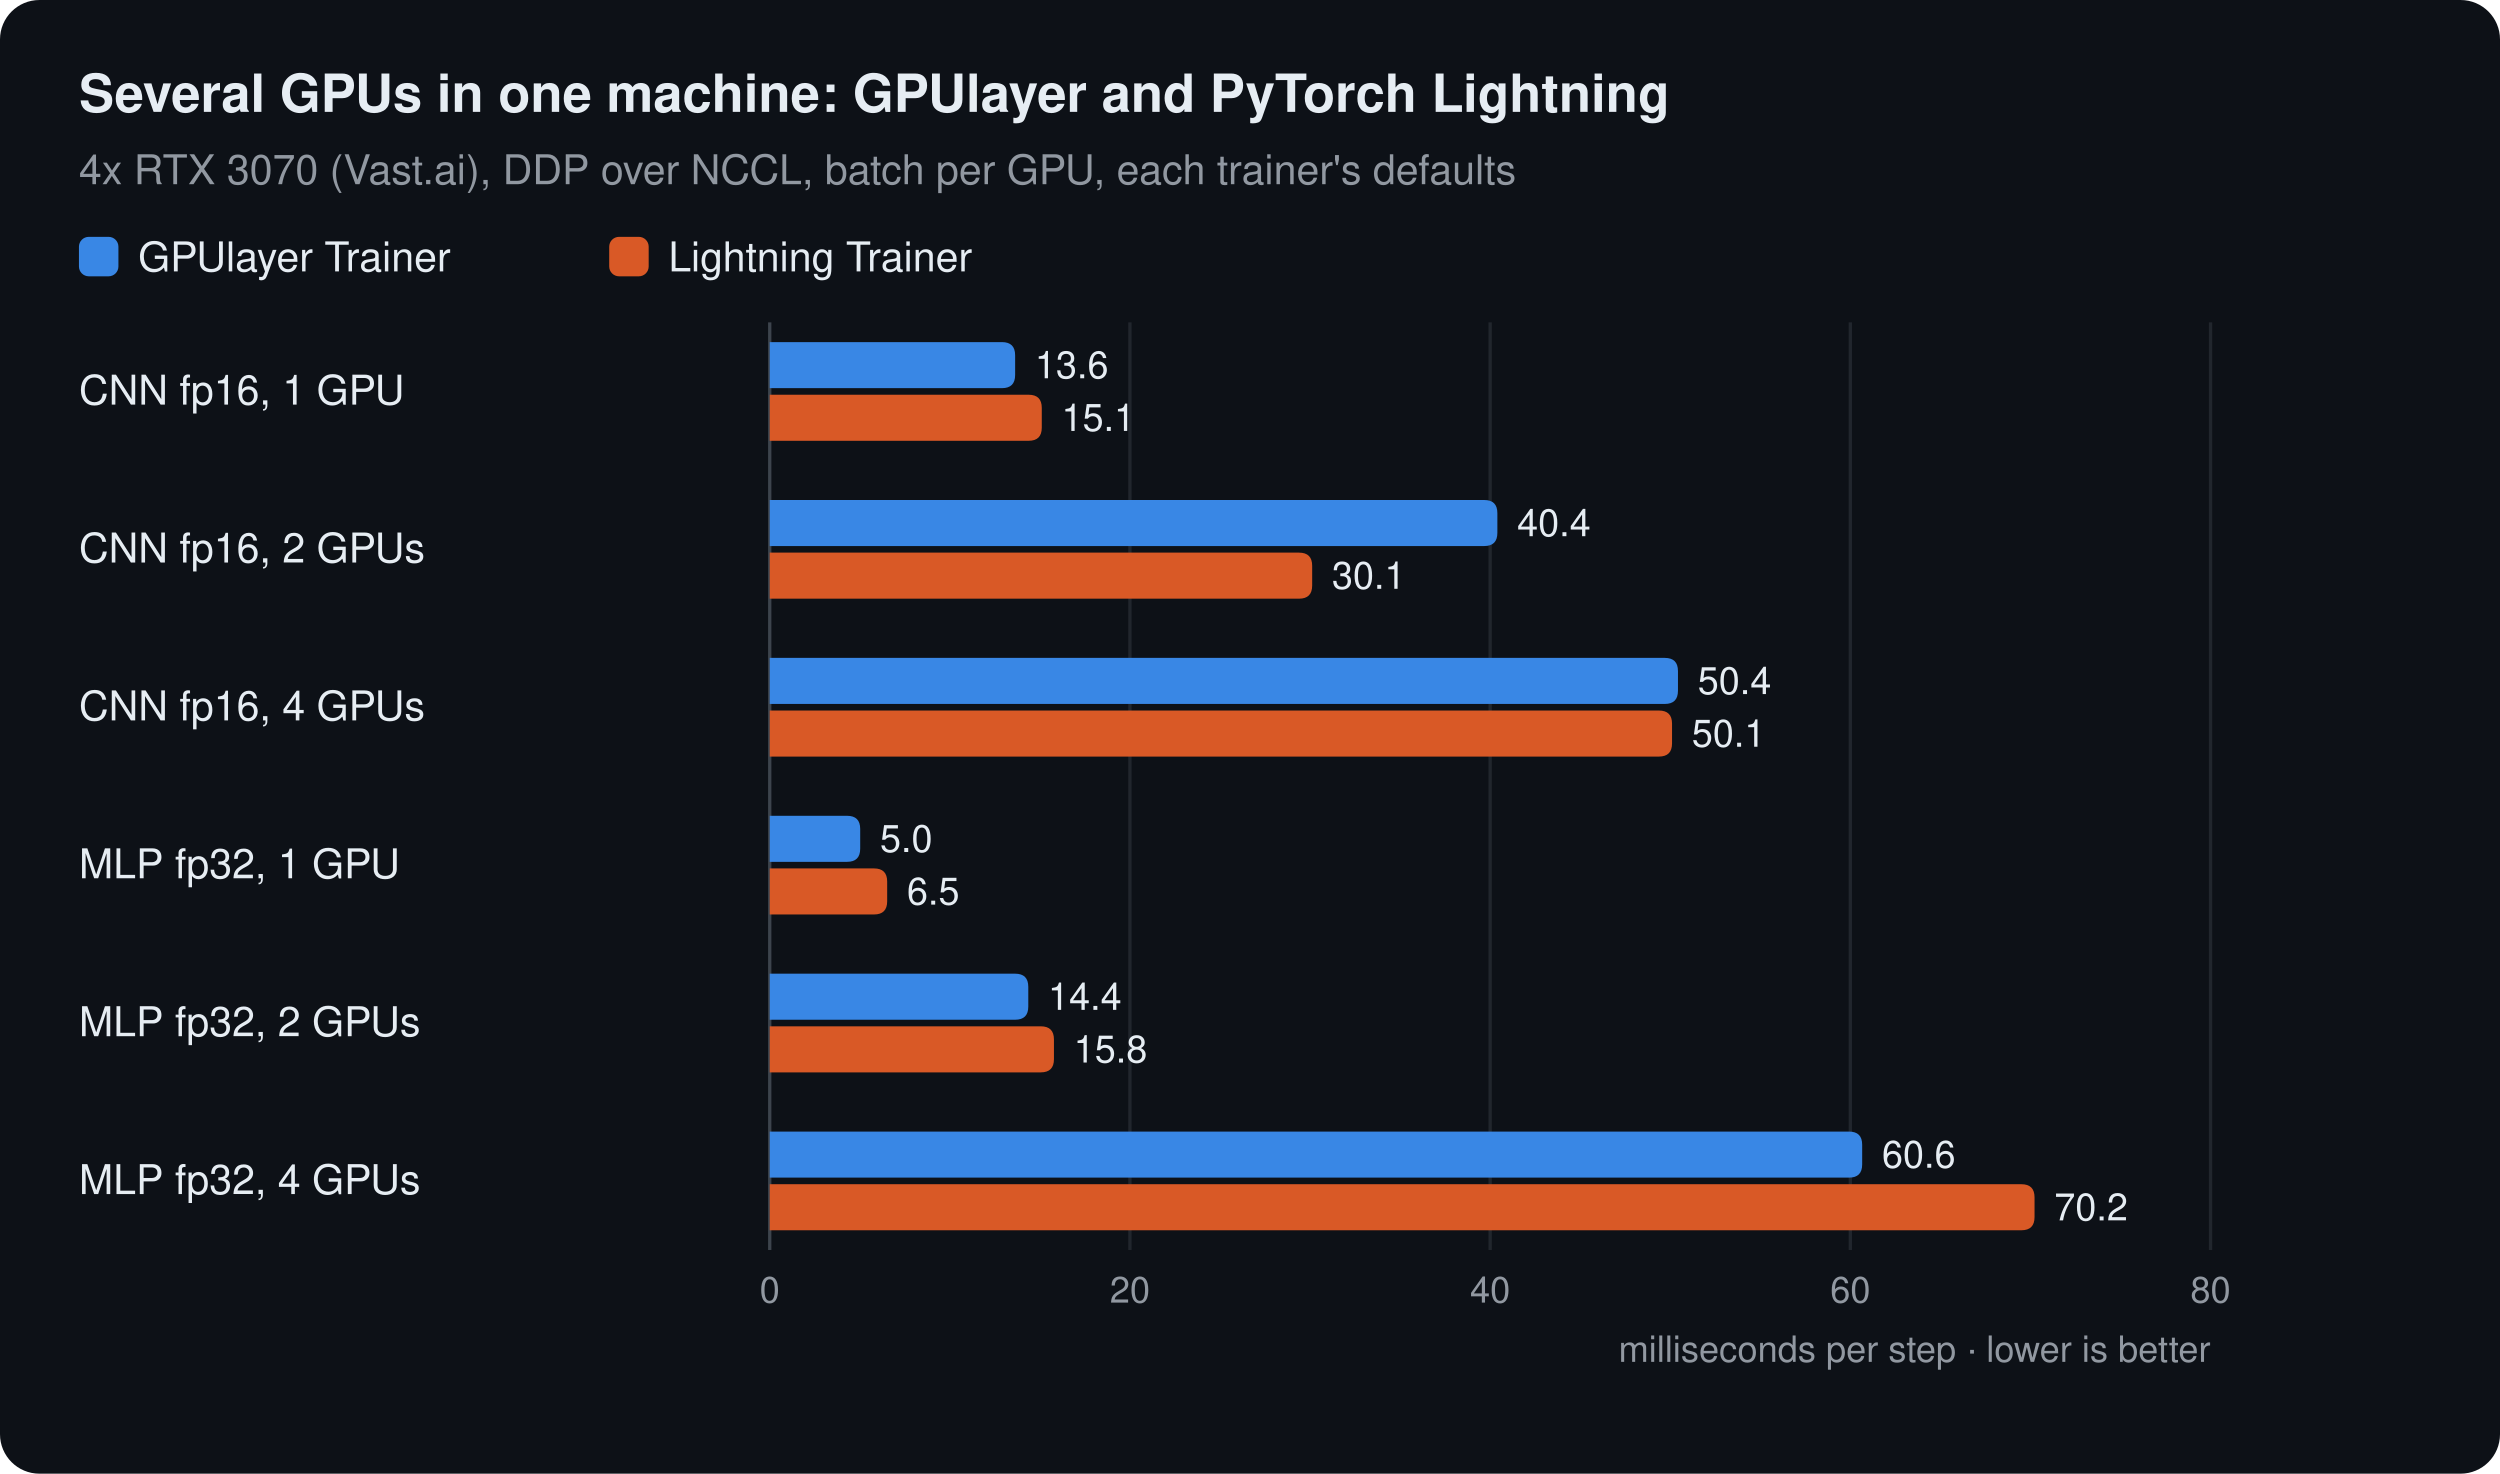
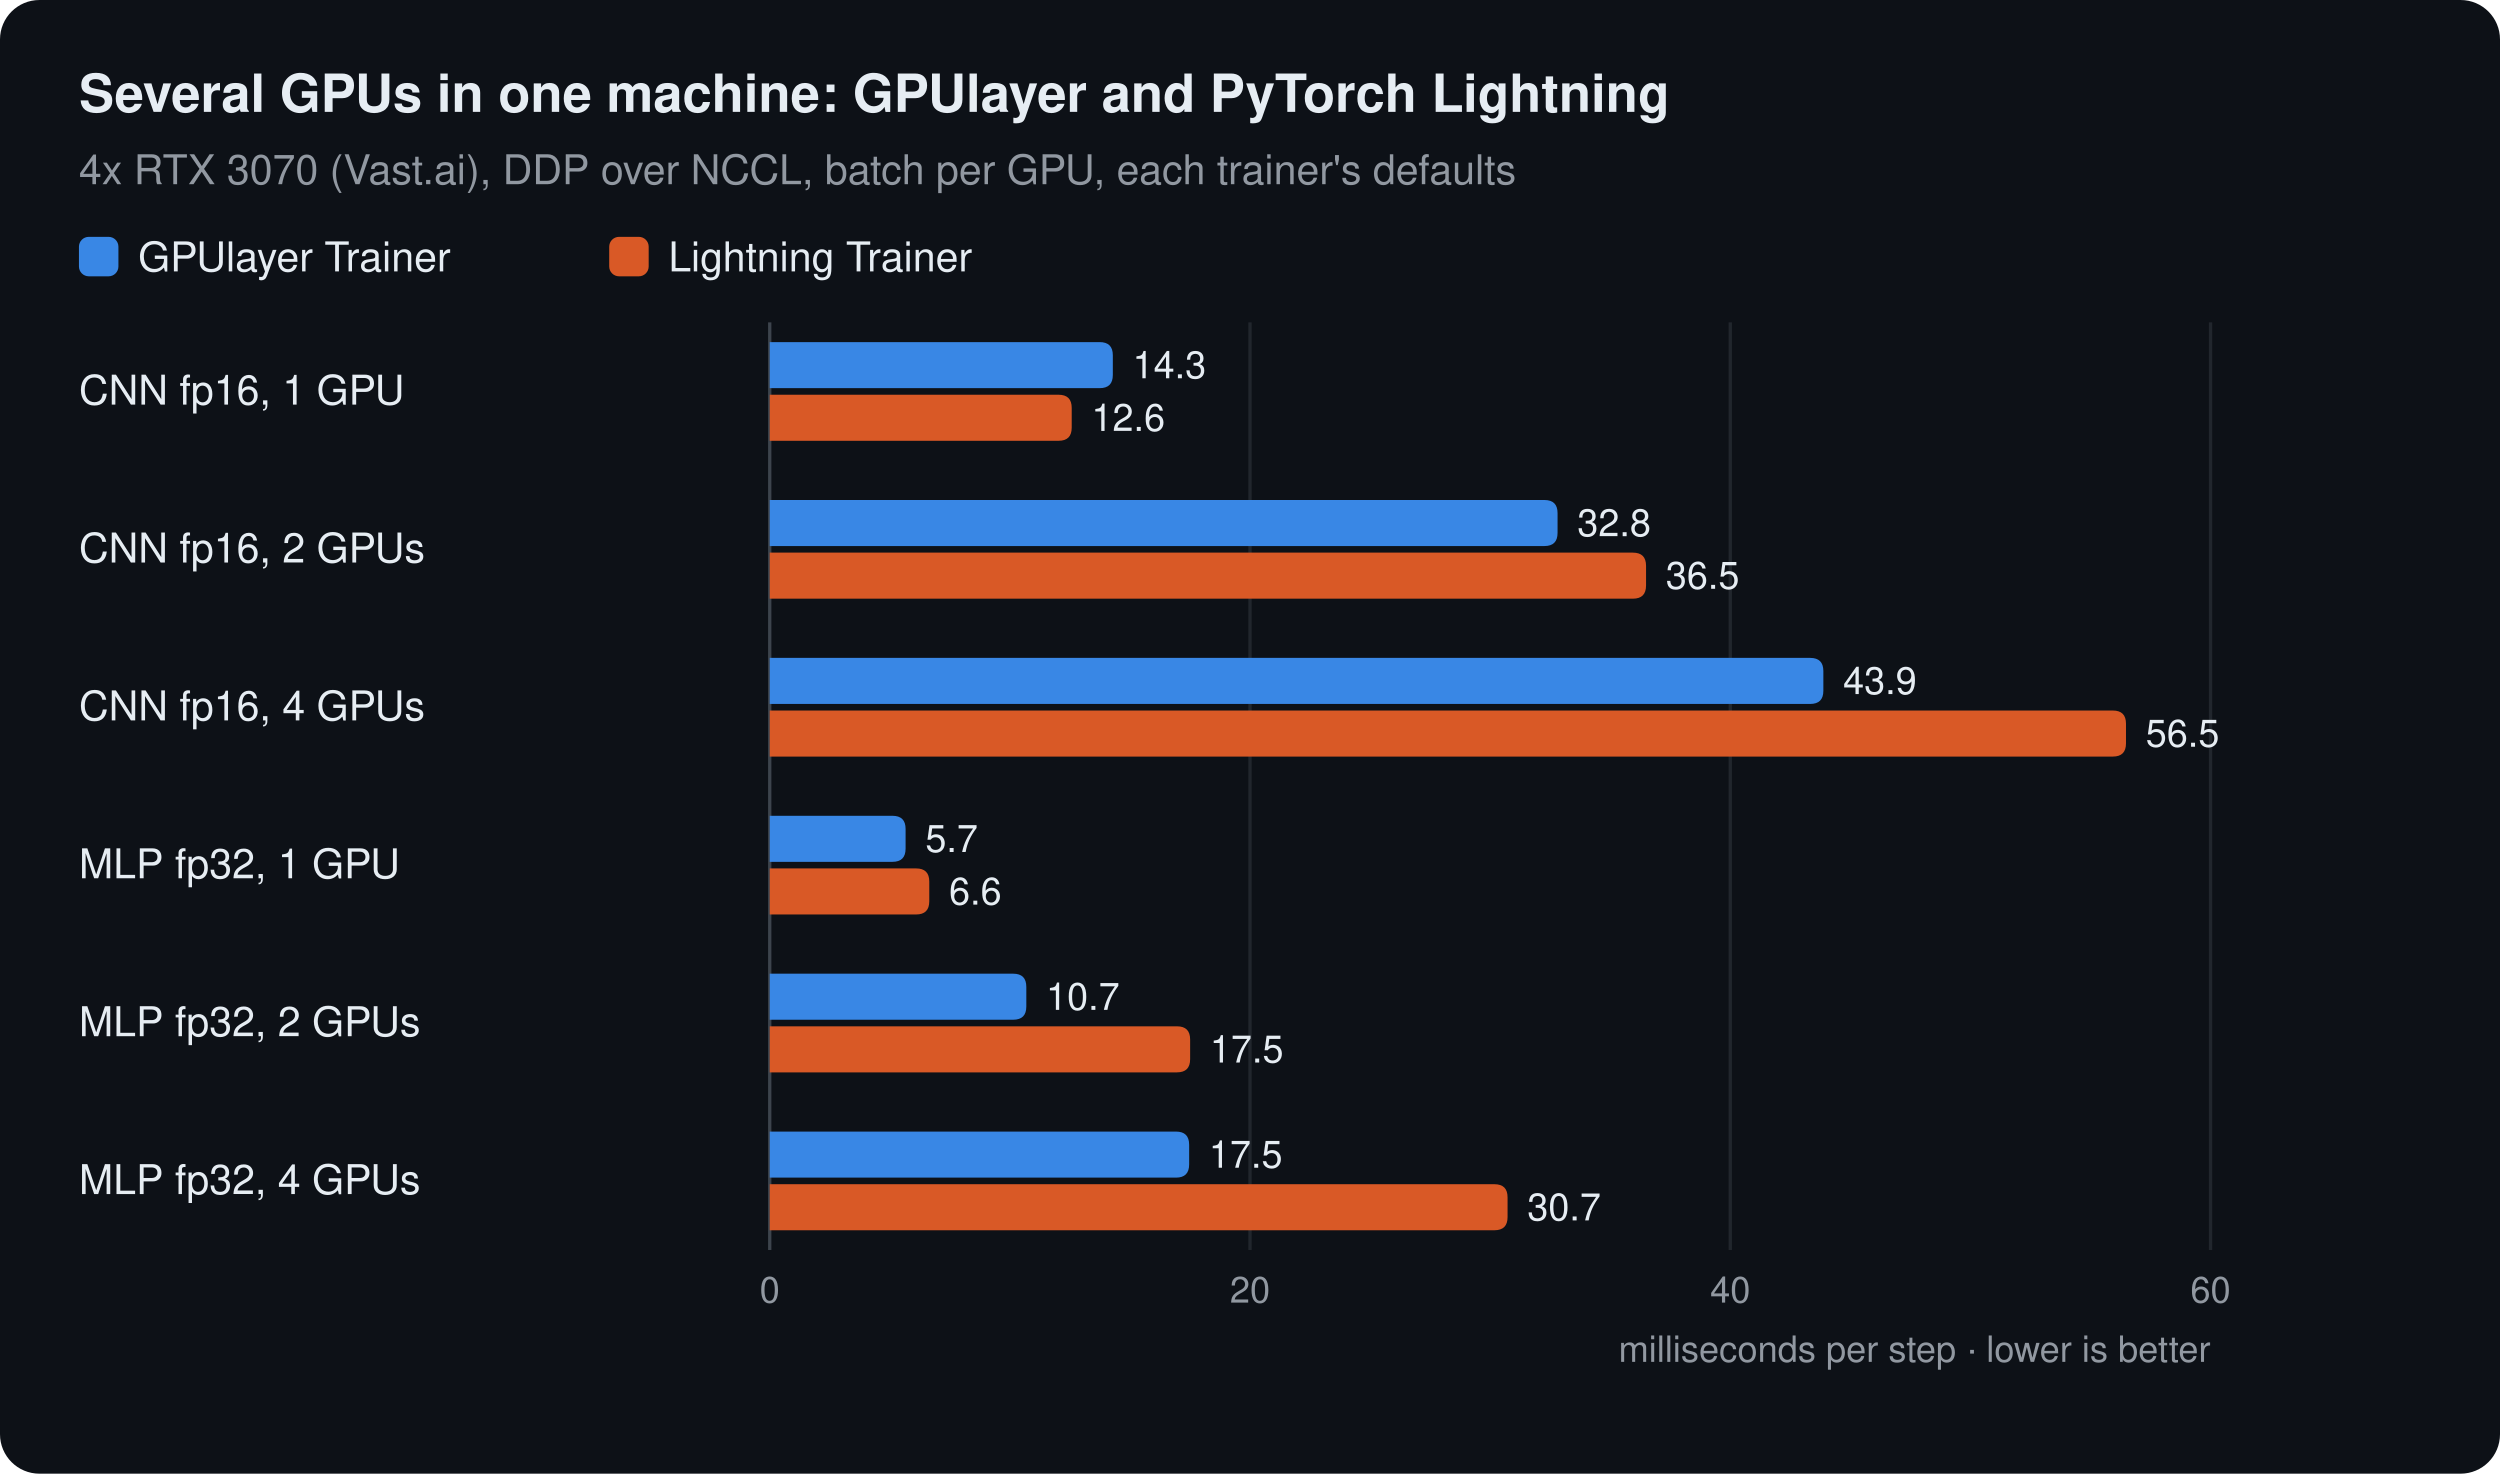
<svg xmlns="http://www.w3.org/2000/svg" viewBox="0 0 760 448" width="760" height="448" role="img" aria-label="Several GPUs in one machine: GPUlayer and PyTorch Lightning: 4x RTX 3070 (Vast.ai), DDP over NCCL, batch per GPU, each trainer's defaults">
  <rect width="760" height="448" rx="12" fill="#0d1117" />
  <text x="24.0" y="34.0" font-family="-apple-system, 'Segoe UI', Helvetica, Arial, sans-serif" font-size="16" font-weight="600" fill="#e6edf3" text-anchor="start">Several GPUs in one machine: GPUlayer and PyTorch Lightning</text>
  <text x="24.0" y="56.0" font-family="-apple-system, 'Segoe UI', Helvetica, Arial, sans-serif" font-size="12.5" font-weight="400" fill="#9198a1" text-anchor="start">4x RTX 3070 (Vast.ai), DDP over NCCL, batch per GPU, each trainer's defaults</text>
  <rect x="24" y="72" width="12" height="12" rx="3" fill="#3987e5" />
  <text x="42.0" y="82.5" font-family="-apple-system, 'Segoe UI', Helvetica, Arial, sans-serif" font-size="12.5" font-weight="400" fill="#e6edf3" text-anchor="start">GPUlayer Trainer</text>
  <rect x="185.2" y="72" width="12" height="12" rx="3" fill="#d95926" />
  <text x="203.2" y="82.5" font-family="-apple-system, 'Segoe UI', Helvetica, Arial, sans-serif" font-size="12.5" font-weight="400" fill="#e6edf3" text-anchor="start">Lightning Trainer</text>
  <line x1="234.0" y1="98" x2="234.0" y2="380" stroke="#3d444d" stroke-width="1" />
  <text x="234.0" y="396.0" font-family="-apple-system, 'Segoe UI', Helvetica, Arial, sans-serif" font-size="11" font-weight="400" fill="#9198a1" text-anchor="middle">0</text>
-   <line x1="343.5" y1="98" x2="343.5" y2="380" stroke="#21262d" stroke-width="1" />
-   <text x="343.5" y="396.0" font-family="-apple-system, 'Segoe UI', Helvetica, Arial, sans-serif" font-size="11" font-weight="400" fill="#9198a1" text-anchor="middle">20</text>
-   <line x1="453.0" y1="98" x2="453.0" y2="380" stroke="#21262d" stroke-width="1" />
-   <text x="453.0" y="396.0" font-family="-apple-system, 'Segoe UI', Helvetica, Arial, sans-serif" font-size="11" font-weight="400" fill="#9198a1" text-anchor="middle">40</text>
-   <line x1="562.5" y1="98" x2="562.5" y2="380" stroke="#21262d" stroke-width="1" />
-   <text x="562.5" y="396.0" font-family="-apple-system, 'Segoe UI', Helvetica, Arial, sans-serif" font-size="11" font-weight="400" fill="#9198a1" text-anchor="middle">60</text>
+   <line x1="380.0" y1="98" x2="380.0" y2="380" stroke="#21262d" stroke-width="1" />
+   <text x="380.0" y="396.0" font-family="-apple-system, 'Segoe UI', Helvetica, Arial, sans-serif" font-size="11" font-weight="400" fill="#9198a1" text-anchor="middle">20</text>
+   <line x1="526.0" y1="98" x2="526.0" y2="380" stroke="#21262d" stroke-width="1" />
+   <text x="526.0" y="396.0" font-family="-apple-system, 'Segoe UI', Helvetica, Arial, sans-serif" font-size="11" font-weight="400" fill="#9198a1" text-anchor="middle">40</text>
  <line x1="672.0" y1="98" x2="672.0" y2="380" stroke="#21262d" stroke-width="1" />
-   <text x="672.0" y="396.0" font-family="-apple-system, 'Segoe UI', Helvetica, Arial, sans-serif" font-size="11" font-weight="400" fill="#9198a1" text-anchor="middle">80</text>
+   <text x="672.0" y="396.0" font-family="-apple-system, 'Segoe UI', Helvetica, Arial, sans-serif" font-size="11" font-weight="400" fill="#9198a1" text-anchor="middle">60</text>
  <text x="672.0" y="414.0" font-family="-apple-system, 'Segoe UI', Helvetica, Arial, sans-serif" font-size="11" font-weight="400" fill="#9198a1" text-anchor="end">milliseconds per step · lower is better</text>
  <text x="24.0" y="123.0" font-family="-apple-system, 'Segoe UI', Helvetica, Arial, sans-serif" font-size="12.5" font-weight="400" fill="#e6edf3" text-anchor="start">CNN fp16, 1 GPU</text>
-   <path d="M234.0 104.0H304.6Q308.6 104.0 308.6 108.0V114.0Q308.6 118.0 304.6 118.0H234.0Z" fill="#3987e5" />
-   <text x="314.6" y="115.0" font-family="-apple-system, 'Segoe UI', Helvetica, Arial, sans-serif" font-size="11.5" font-weight="400" fill="#e6edf3" text-anchor="start">13.6</text>
-   <path d="M234.0 120.0H312.7Q316.7 120.0 316.7 124.0V130.0Q316.7 134.0 312.7 134.0H234.0Z" fill="#d95926" />
-   <text x="322.7" y="131.0" font-family="-apple-system, 'Segoe UI', Helvetica, Arial, sans-serif" font-size="11.5" font-weight="400" fill="#e6edf3" text-anchor="start">15.1</text>
+   <path d="M234.0 104.0H334.3Q338.3 104.0 338.3 108.0V114.0Q338.3 118.0 334.3 118.0H234.0Z" fill="#3987e5" />
+   <text x="344.3" y="115.0" font-family="-apple-system, 'Segoe UI', Helvetica, Arial, sans-serif" font-size="11.5" font-weight="400" fill="#e6edf3" text-anchor="start">14.3</text>
+   <path d="M234.0 120.0H321.8Q325.8 120.0 325.8 124.0V130.0Q325.8 134.0 321.8 134.0H234.0Z" fill="#d95926" />
+   <text x="331.8" y="131.0" font-family="-apple-system, 'Segoe UI', Helvetica, Arial, sans-serif" font-size="11.5" font-weight="400" fill="#e6edf3" text-anchor="start">12.6</text>
  <text x="24.0" y="171.0" font-family="-apple-system, 'Segoe UI', Helvetica, Arial, sans-serif" font-size="12.5" font-weight="400" fill="#e6edf3" text-anchor="start">CNN fp16, 2 GPUs</text>
-   <path d="M234.0 152.0H451.2Q455.2 152.0 455.2 156.0V162.0Q455.2 166.0 451.2 166.0H234.0Z" fill="#3987e5" />
-   <text x="461.2" y="163.0" font-family="-apple-system, 'Segoe UI', Helvetica, Arial, sans-serif" font-size="11.5" font-weight="400" fill="#e6edf3" text-anchor="start">40.4</text>
-   <path d="M234.0 168.0H394.9Q398.9 168.0 398.9 172.0V178.0Q398.9 182.0 394.9 182.0H234.0Z" fill="#d95926" />
-   <text x="404.9" y="179.0" font-family="-apple-system, 'Segoe UI', Helvetica, Arial, sans-serif" font-size="11.5" font-weight="400" fill="#e6edf3" text-anchor="start">30.1</text>
+   <path d="M234.0 152.0H469.5Q473.5 152.0 473.5 156.0V162.0Q473.5 166.0 469.5 166.0H234.0Z" fill="#3987e5" />
+   <text x="479.5" y="163.0" font-family="-apple-system, 'Segoe UI', Helvetica, Arial, sans-serif" font-size="11.5" font-weight="400" fill="#e6edf3" text-anchor="start">32.8</text>
+   <path d="M234.0 168.0H496.4Q500.4 168.0 500.4 172.0V178.0Q500.4 182.0 496.4 182.0H234.0Z" fill="#d95926" />
+   <text x="506.4" y="179.0" font-family="-apple-system, 'Segoe UI', Helvetica, Arial, sans-serif" font-size="11.5" font-weight="400" fill="#e6edf3" text-anchor="start">36.5</text>
  <text x="24.0" y="219.0" font-family="-apple-system, 'Segoe UI', Helvetica, Arial, sans-serif" font-size="12.5" font-weight="400" fill="#e6edf3" text-anchor="start">CNN fp16, 4 GPUs</text>
-   <path d="M234.0 200.0H506.1Q510.1 200.0 510.1 204.0V210.0Q510.1 214.0 506.1 214.0H234.0Z" fill="#3987e5" />
-   <text x="516.1" y="211.0" font-family="-apple-system, 'Segoe UI', Helvetica, Arial, sans-serif" font-size="11.5" font-weight="400" fill="#e6edf3" text-anchor="start">50.4</text>
-   <path d="M234.0 216.0H504.3Q508.3 216.0 508.3 220.0V226.0Q508.3 230.0 504.3 230.0H234.0Z" fill="#d95926" />
-   <text x="514.3" y="227.0" font-family="-apple-system, 'Segoe UI', Helvetica, Arial, sans-serif" font-size="11.5" font-weight="400" fill="#e6edf3" text-anchor="start">50.1</text>
+   <path d="M234.0 200.0H550.3Q554.3 200.0 554.3 204.0V210.0Q554.3 214.0 550.3 214.0H234.0Z" fill="#3987e5" />
+   <text x="560.3" y="211.0" font-family="-apple-system, 'Segoe UI', Helvetica, Arial, sans-serif" font-size="11.5" font-weight="400" fill="#e6edf3" text-anchor="start">43.9</text>
+   <path d="M234.0 216.0H642.3Q646.3 216.0 646.3 220.0V226.0Q646.3 230.0 642.3 230.0H234.0Z" fill="#d95926" />
+   <text x="652.3" y="227.0" font-family="-apple-system, 'Segoe UI', Helvetica, Arial, sans-serif" font-size="11.5" font-weight="400" fill="#e6edf3" text-anchor="start">56.5</text>
  <text x="24.0" y="267.0" font-family="-apple-system, 'Segoe UI', Helvetica, Arial, sans-serif" font-size="12.5" font-weight="400" fill="#e6edf3" text-anchor="start">MLP fp32, 1 GPU</text>
-   <path d="M234.0 248.0H257.5Q261.5 248.0 261.5 252.0V258.0Q261.5 262.0 257.5 262.0H234.0Z" fill="#3987e5" />
-   <text x="267.5" y="259.0" font-family="-apple-system, 'Segoe UI', Helvetica, Arial, sans-serif" font-size="11.5" font-weight="400" fill="#e6edf3" text-anchor="start">5.0</text>
-   <path d="M234.0 264.0H265.7Q269.7 264.0 269.7 268.0V274.0Q269.7 278.0 265.7 278.0H234.0Z" fill="#d95926" />
-   <text x="275.7" y="275.0" font-family="-apple-system, 'Segoe UI', Helvetica, Arial, sans-serif" font-size="11.5" font-weight="400" fill="#e6edf3" text-anchor="start">6.5</text>
+   <path d="M234.0 248.0H271.3Q275.3 248.0 275.3 252.0V258.0Q275.3 262.0 271.3 262.0H234.0Z" fill="#3987e5" />
+   <text x="281.3" y="259.0" font-family="-apple-system, 'Segoe UI', Helvetica, Arial, sans-serif" font-size="11.5" font-weight="400" fill="#e6edf3" text-anchor="start">5.7</text>
+   <path d="M234.0 264.0H278.5Q282.5 264.0 282.5 268.0V274.0Q282.5 278.0 278.5 278.0H234.0Z" fill="#d95926" />
+   <text x="288.5" y="275.0" font-family="-apple-system, 'Segoe UI', Helvetica, Arial, sans-serif" font-size="11.5" font-weight="400" fill="#e6edf3" text-anchor="start">6.6</text>
  <text x="24.0" y="315.0" font-family="-apple-system, 'Segoe UI', Helvetica, Arial, sans-serif" font-size="12.5" font-weight="400" fill="#e6edf3" text-anchor="start">MLP fp32, 2 GPUs</text>
-   <path d="M234.0 296.0H308.6Q312.6 296.0 312.6 300.0V306.0Q312.6 310.0 308.6 310.0H234.0Z" fill="#3987e5" />
-   <text x="318.6" y="307.0" font-family="-apple-system, 'Segoe UI', Helvetica, Arial, sans-serif" font-size="11.5" font-weight="400" fill="#e6edf3" text-anchor="start">14.4</text>
-   <path d="M234.0 312.0H316.4Q320.4 312.0 320.4 316.0V322.0Q320.4 326.0 316.4 326.0H234.0Z" fill="#d95926" />
-   <text x="326.4" y="323.0" font-family="-apple-system, 'Segoe UI', Helvetica, Arial, sans-serif" font-size="11.5" font-weight="400" fill="#e6edf3" text-anchor="start">15.8</text>
+   <path d="M234.0 296.0H308.0Q312.0 296.0 312.0 300.0V306.0Q312.0 310.0 308.0 310.0H234.0Z" fill="#3987e5" />
+   <text x="318.0" y="307.0" font-family="-apple-system, 'Segoe UI', Helvetica, Arial, sans-serif" font-size="11.5" font-weight="400" fill="#e6edf3" text-anchor="start">10.7</text>
+   <path d="M234.0 312.0H357.8Q361.8 312.0 361.8 316.0V322.0Q361.8 326.0 357.8 326.0H234.0Z" fill="#d95926" />
+   <text x="367.8" y="323.0" font-family="-apple-system, 'Segoe UI', Helvetica, Arial, sans-serif" font-size="11.5" font-weight="400" fill="#e6edf3" text-anchor="start">17.5</text>
  <text x="24.0" y="363.0" font-family="-apple-system, 'Segoe UI', Helvetica, Arial, sans-serif" font-size="12.5" font-weight="400" fill="#e6edf3" text-anchor="start">MLP fp32, 4 GPUs</text>
-   <path d="M234.0 344.0H562.1Q566.1 344.0 566.1 348.0V354.0Q566.1 358.0 562.1 358.0H234.0Z" fill="#3987e5" />
-   <text x="572.1" y="355.0" font-family="-apple-system, 'Segoe UI', Helvetica, Arial, sans-serif" font-size="11.5" font-weight="400" fill="#e6edf3" text-anchor="start">60.6</text>
-   <path d="M234.0 360.0H614.5Q618.5 360.0 618.5 364.0V370.0Q618.5 374.0 614.5 374.0H234.0Z" fill="#d95926" />
-   <text x="624.5" y="371.0" font-family="-apple-system, 'Segoe UI', Helvetica, Arial, sans-serif" font-size="11.5" font-weight="400" fill="#e6edf3" text-anchor="start">70.2</text>
+   <path d="M234.0 344.0H357.5Q361.5 344.0 361.5 348.0V354.0Q361.5 358.0 357.5 358.0H234.0Z" fill="#3987e5" />
+   <text x="367.5" y="355.0" font-family="-apple-system, 'Segoe UI', Helvetica, Arial, sans-serif" font-size="11.5" font-weight="400" fill="#e6edf3" text-anchor="start">17.5</text>
+   <path d="M234.0 360.0H454.3Q458.3 360.0 458.3 364.0V370.0Q458.3 374.0 454.3 374.0H234.0Z" fill="#d95926" />
+   <text x="464.3" y="371.0" font-family="-apple-system, 'Segoe UI', Helvetica, Arial, sans-serif" font-size="11.5" font-weight="400" fill="#e6edf3" text-anchor="start">30.7</text>
</svg>
